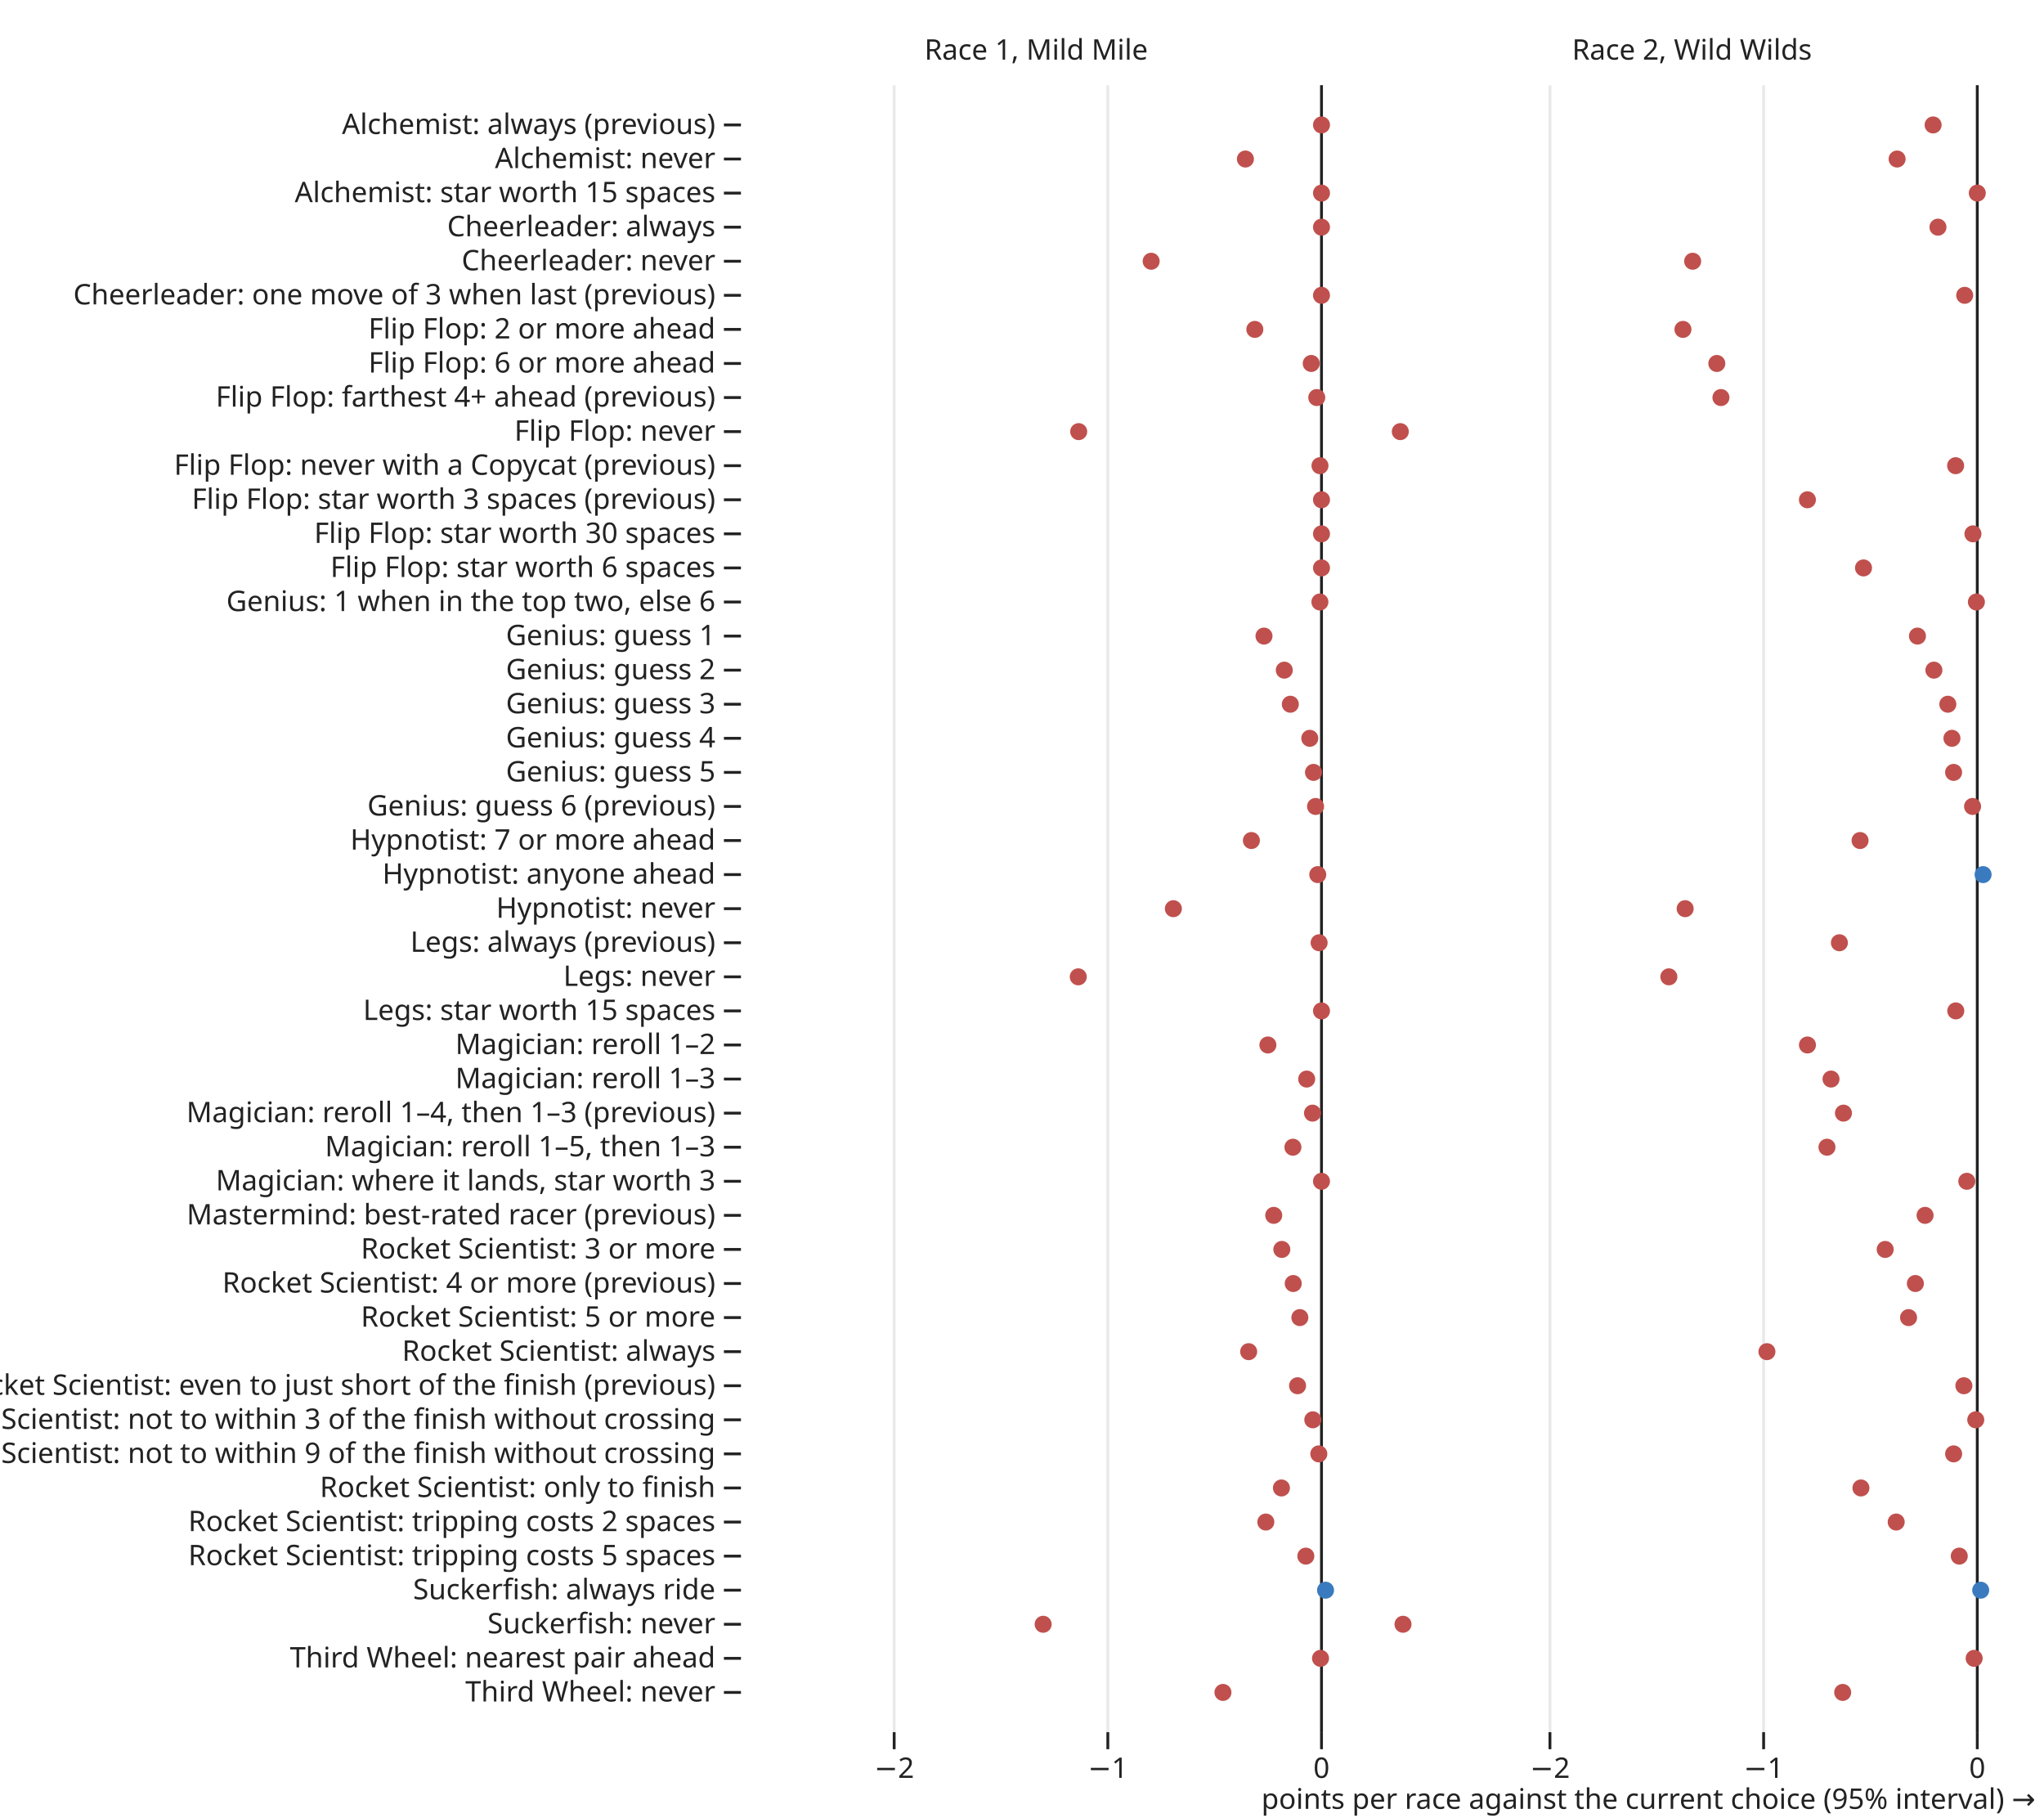
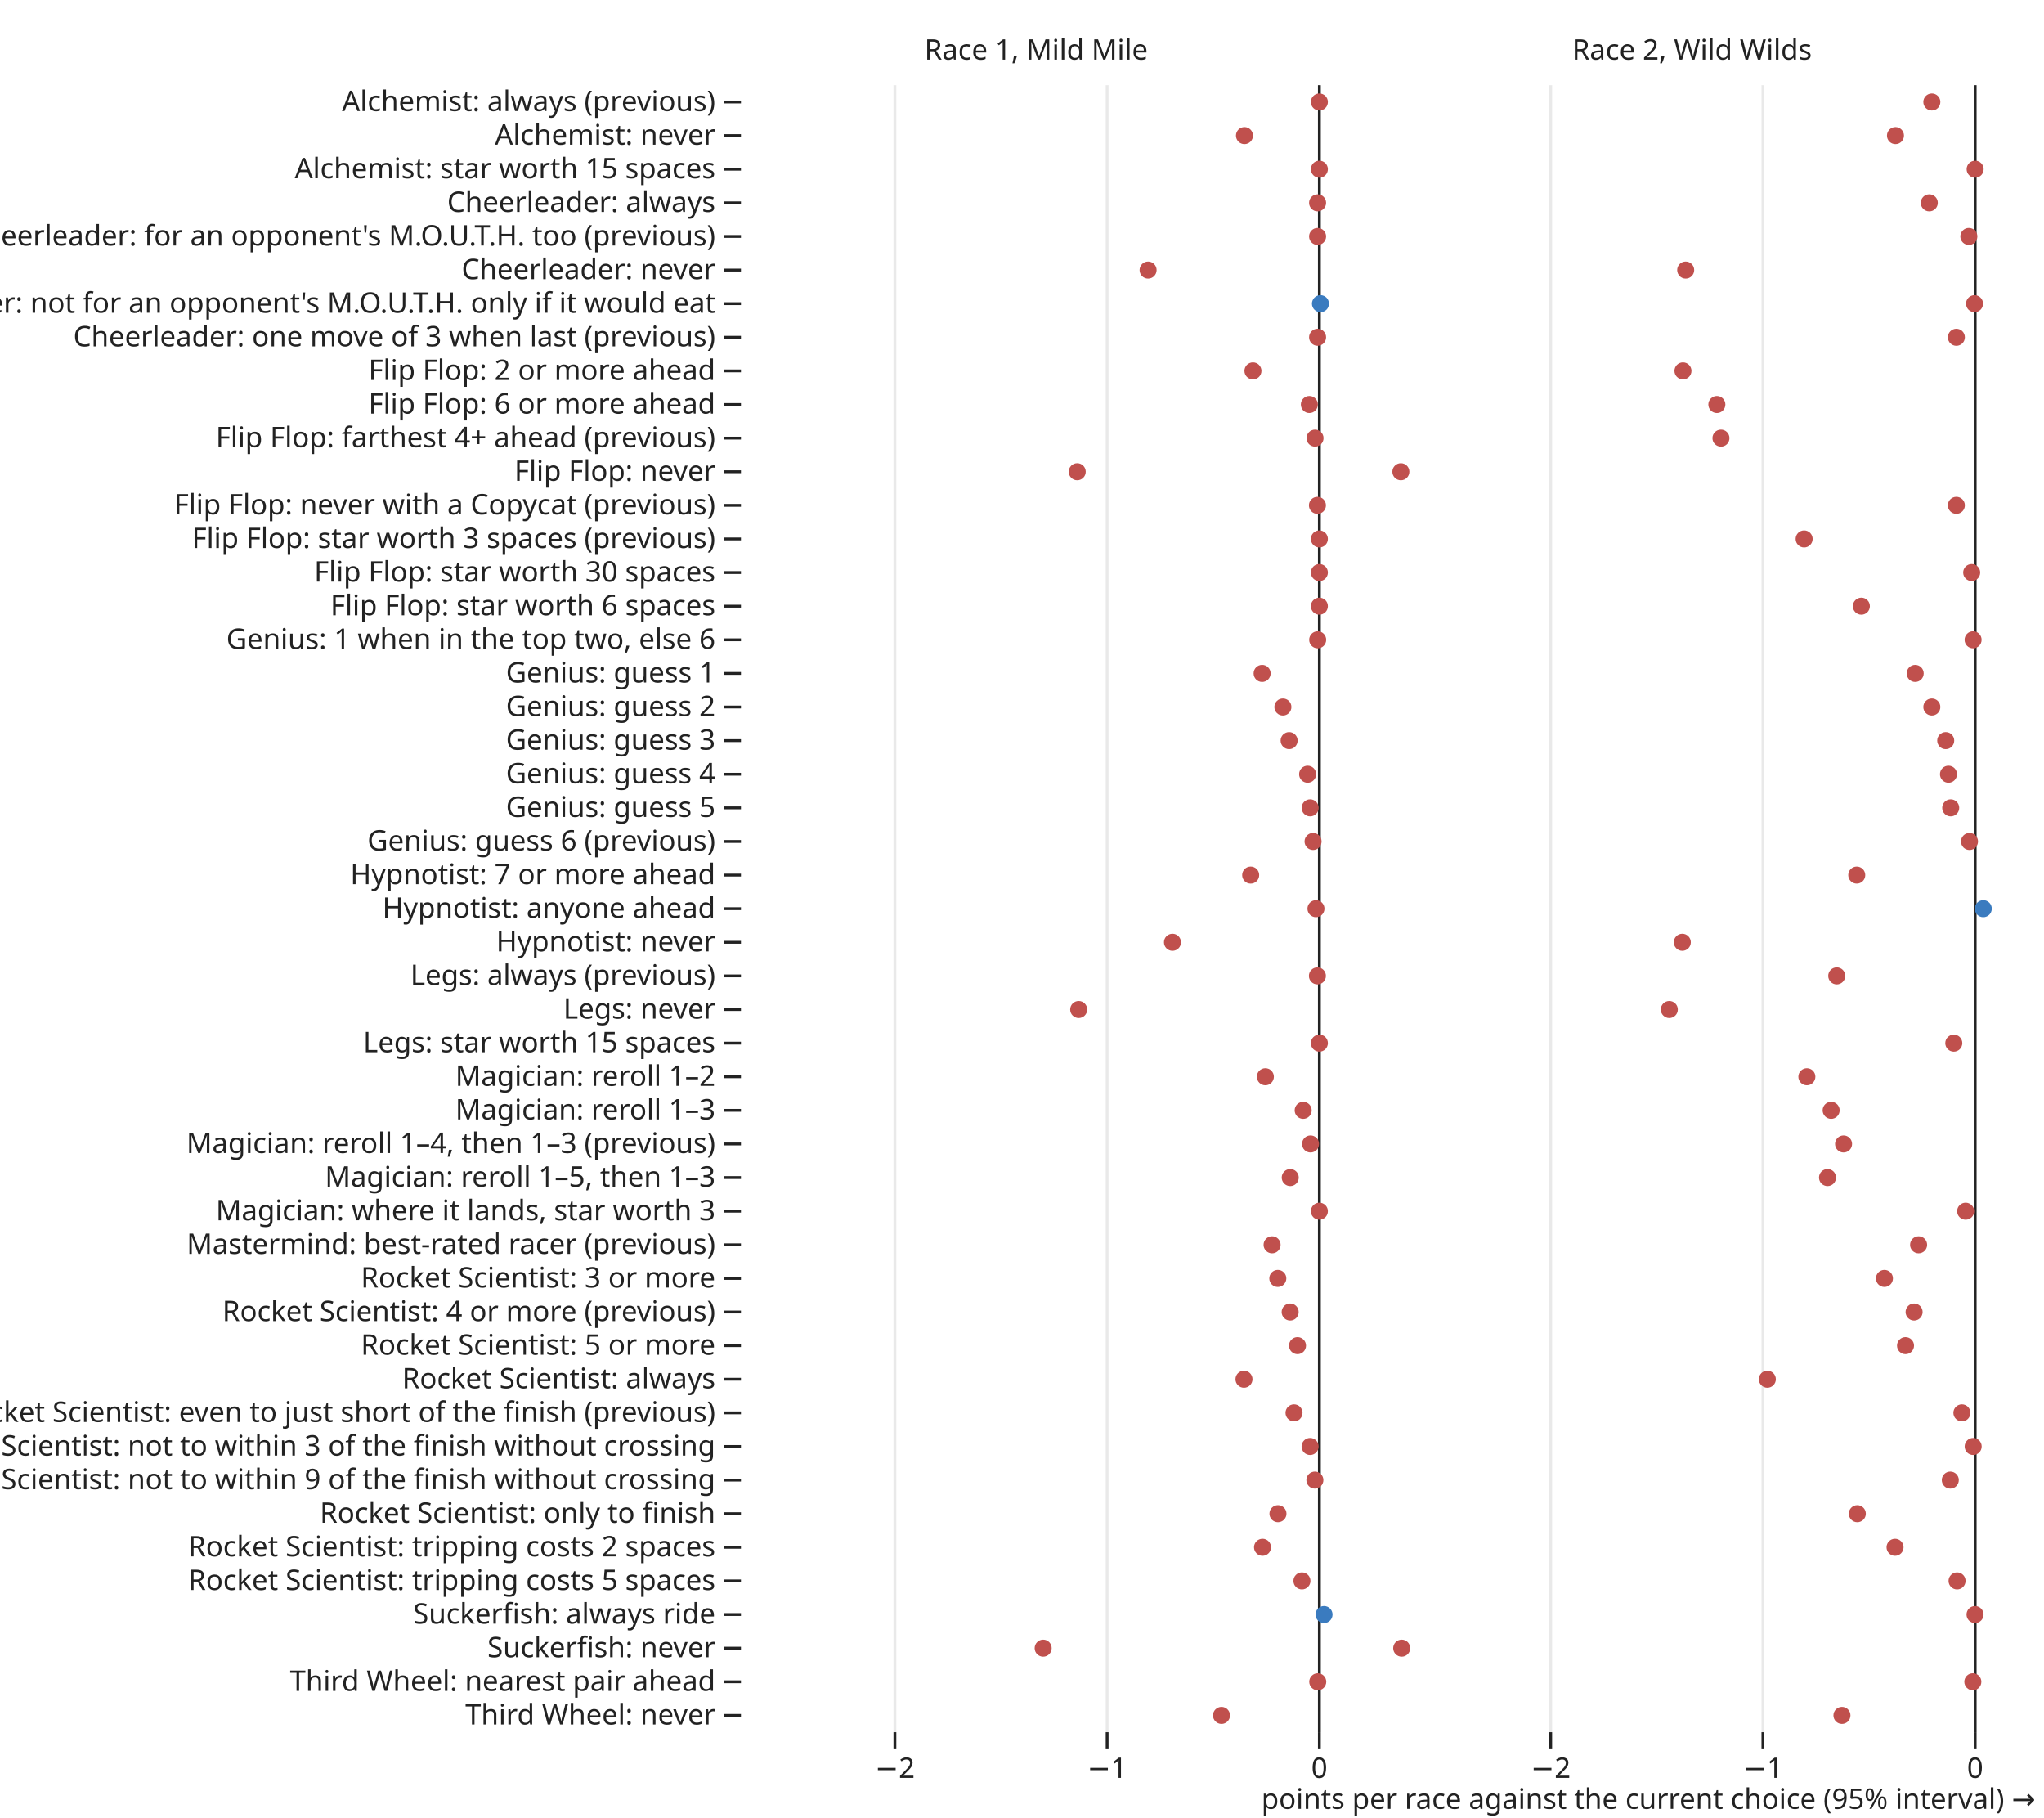
<svg xmlns="http://www.w3.org/2000/svg" class="plot-d6a7b5" fill="currentColor" font-family="system-ui, sans-serif" font-size="10" text-anchor="middle" width="720" height="640" viewBox="0 0 720 640" style="background: white; color: rgb(34, 34, 34);">
  <style>:where(.plot-d6a7b5) {
  --plot-background: white;
  display: block;
  height: auto;
  height: intrinsic;
  max-width: 100%;
}
:where(.plot-d6a7b5 text),
:where(.plot-d6a7b5 tspan) {
  white-space: pre;
}</style>
  <g aria-label="fx-axis tick label" transform="translate(0,-9)">
    <g transform="translate(1,0)">
      <text transform="translate(364,30)">Race 1, Mild Mile</text>
    </g>
    <g transform="translate(232,0)">
      <text transform="translate(364,30)">Race 2, Wild Wilds</text>
    </g>
  </g>
  <g aria-label="y-axis tick" aria-hidden="true">
    <g fill="none" stroke="currentColor" transform="translate(1,0)">
-       <path transform="translate(260,44)" d="M0,0L-6,0" />
-       <path transform="translate(260,56)" d="M0,0L-6,0" />
-       <path transform="translate(260,68)" d="M0,0L-6,0" />
-       <path transform="translate(260,80)" d="M0,0L-6,0" />
-       <path transform="translate(260,92)" d="M0,0L-6,0" />
-       <path transform="translate(260,104)" d="M0,0L-6,0" />
-       <path transform="translate(260,116)" d="M0,0L-6,0" />
-       <path transform="translate(260,128)" d="M0,0L-6,0" />
-       <path transform="translate(260,140)" d="M0,0L-6,0" />
-       <path transform="translate(260,152)" d="M0,0L-6,0" />
-       <path transform="translate(260,164)" d="M0,0L-6,0" />
-       <path transform="translate(260,176)" d="M0,0L-6,0" />
-       <path transform="translate(260,188)" d="M0,0L-6,0" />
-       <path transform="translate(260,200)" d="M0,0L-6,0" />
-       <path transform="translate(260,212)" d="M0,0L-6,0" />
-       <path transform="translate(260,224)" d="M0,0L-6,0" />
-       <path transform="translate(260,236)" d="M0,0L-6,0" />
-       <path transform="translate(260,248)" d="M0,0L-6,0" />
-       <path transform="translate(260,260)" d="M0,0L-6,0" />
-       <path transform="translate(260,272)" d="M0,0L-6,0" />
-       <path transform="translate(260,284)" d="M0,0L-6,0" />
-       <path transform="translate(260,296)" d="M0,0L-6,0" />
-       <path transform="translate(260,308)" d="M0,0L-6,0" />
+       <path transform="translate(260,35.91837)" d="M0,0L-6,0" />
+       <path transform="translate(260,47.7551)" d="M0,0L-6,0" />
+       <path transform="translate(260,59.59184)" d="M0,0L-6,0" />
+       <path transform="translate(260,71.42857)" d="M0,0L-6,0" />
+       <path transform="translate(260,83.26531)" d="M0,0L-6,0" />
+       <path transform="translate(260,95.10204)" d="M0,0L-6,0" />
+       <path transform="translate(260,106.9388)" d="M0,0L-6,0" />
+       <path transform="translate(260,118.7755)" d="M0,0L-6,0" />
+       <path transform="translate(260,130.6122)" d="M0,0L-6,0" />
+       <path transform="translate(260,142.449)" d="M0,0L-6,0" />
+       <path transform="translate(260,154.2857)" d="M0,0L-6,0" />
+       <path transform="translate(260,166.1224)" d="M0,0L-6,0" />
+       <path transform="translate(260,177.9592)" d="M0,0L-6,0" />
+       <path transform="translate(260,189.7959)" d="M0,0L-6,0" />
+       <path transform="translate(260,201.6327)" d="M0,0L-6,0" />
+       <path transform="translate(260,213.4694)" d="M0,0L-6,0" />
+       <path transform="translate(260,225.3061)" d="M0,0L-6,0" />
+       <path transform="translate(260,237.1429)" d="M0,0L-6,0" />
+       <path transform="translate(260,248.9796)" d="M0,0L-6,0" />
+       <path transform="translate(260,260.8163)" d="M0,0L-6,0" />
+       <path transform="translate(260,272.6531)" d="M0,0L-6,0" />
+       <path transform="translate(260,284.4898)" d="M0,0L-6,0" />
+       <path transform="translate(260,296.3265)" d="M0,0L-6,0" />
+       <path transform="translate(260,308.1633)" d="M0,0L-6,0" />
      <path transform="translate(260,320)" d="M0,0L-6,0" />
-       <path transform="translate(260,332)" d="M0,0L-6,0" />
-       <path transform="translate(260,344)" d="M0,0L-6,0" />
-       <path transform="translate(260,356)" d="M0,0L-6,0" />
-       <path transform="translate(260,368)" d="M0,0L-6,0" />
-       <path transform="translate(260,380)" d="M0,0L-6,0" />
-       <path transform="translate(260,392)" d="M0,0L-6,0" />
-       <path transform="translate(260,404)" d="M0,0L-6,0" />
-       <path transform="translate(260,416)" d="M0,0L-6,0" />
-       <path transform="translate(260,428)" d="M0,0L-6,0" />
-       <path transform="translate(260,440)" d="M0,0L-6,0" />
-       <path transform="translate(260,452)" d="M0,0L-6,0" />
-       <path transform="translate(260,464)" d="M0,0L-6,0" />
-       <path transform="translate(260,476)" d="M0,0L-6,0" />
-       <path transform="translate(260,488)" d="M0,0L-6,0" />
-       <path transform="translate(260,500)" d="M0,0L-6,0" />
-       <path transform="translate(260,512)" d="M0,0L-6,0" />
-       <path transform="translate(260,524)" d="M0,0L-6,0" />
-       <path transform="translate(260,536)" d="M0,0L-6,0" />
-       <path transform="translate(260,548)" d="M0,0L-6,0" />
-       <path transform="translate(260,560)" d="M0,0L-6,0" />
-       <path transform="translate(260,572)" d="M0,0L-6,0" />
-       <path transform="translate(260,584)" d="M0,0L-6,0" />
-       <path transform="translate(260,596)" d="M0,0L-6,0" />
+       <path transform="translate(260,331.8367)" d="M0,0L-6,0" />
+       <path transform="translate(260,343.6735)" d="M0,0L-6,0" />
+       <path transform="translate(260,355.5102)" d="M0,0L-6,0" />
+       <path transform="translate(260,367.3469)" d="M0,0L-6,0" />
+       <path transform="translate(260,379.1837)" d="M0,0L-6,0" />
+       <path transform="translate(260,391.0204)" d="M0,0L-6,0" />
+       <path transform="translate(260,402.8571)" d="M0,0L-6,0" />
+       <path transform="translate(260,414.6939)" d="M0,0L-6,0" />
+       <path transform="translate(260,426.5306)" d="M0,0L-6,0" />
+       <path transform="translate(260,438.3673)" d="M0,0L-6,0" />
+       <path transform="translate(260,450.2041)" d="M0,0L-6,0" />
+       <path transform="translate(260,462.0408)" d="M0,0L-6,0" />
+       <path transform="translate(260,473.8776)" d="M0,0L-6,0" />
+       <path transform="translate(260,485.7143)" d="M0,0L-6,0" />
+       <path transform="translate(260,497.551)" d="M0,0L-6,0" />
+       <path transform="translate(260,509.3878)" d="M0,0L-6,0" />
+       <path transform="translate(260,521.2245)" d="M0,0L-6,0" />
+       <path transform="translate(260,533.0612)" d="M0,0L-6,0" />
+       <path transform="translate(260,544.898)" d="M0,0L-6,0" />
+       <path transform="translate(260,556.7347)" d="M0,0L-6,0" />
+       <path transform="translate(260,568.5714)" d="M0,0L-6,0" />
+       <path transform="translate(260,580.4082)" d="M0,0L-6,0" />
+       <path transform="translate(260,592.2449)" d="M0,0L-6,0" />
+       <path transform="translate(260,604.0816)" d="M0,0L-6,0" />
    </g>
  </g>
  <g aria-label="y-axis tick label" transform="translate(-9,0)">
    <g text-anchor="end" transform="translate(1,0)">
-       <text y="0.32em" transform="translate(260,44)">Alchemist: always (previous)</text>
-       <text y="0.32em" transform="translate(260,56)">Alchemist: never</text>
-       <text y="0.32em" transform="translate(260,68)">Alchemist: star worth 15 spaces</text>
-       <text y="0.32em" transform="translate(260,80)">Cheerleader: always</text>
-       <text y="0.32em" transform="translate(260,92)">Cheerleader: never</text>
-       <text y="0.32em" transform="translate(260,104)">Cheerleader: one move of 3 when last (previous)</text>
-       <text y="0.32em" transform="translate(260,116)">Flip Flop: 2 or more ahead</text>
-       <text y="0.32em" transform="translate(260,128)">Flip Flop: 6 or more ahead</text>
-       <text y="0.32em" transform="translate(260,140)">Flip Flop: farthest 4+ ahead (previous)</text>
-       <text y="0.32em" transform="translate(260,152)">Flip Flop: never</text>
-       <text y="0.32em" transform="translate(260,164)">Flip Flop: never with a Copycat (previous)</text>
-       <text y="0.32em" transform="translate(260,176)">Flip Flop: star worth 3 spaces (previous)</text>
-       <text y="0.32em" transform="translate(260,188)">Flip Flop: star worth 30 spaces</text>
-       <text y="0.32em" transform="translate(260,200)">Flip Flop: star worth 6 spaces</text>
-       <text y="0.32em" transform="translate(260,212)">Genius: 1 when in the top two, else 6</text>
-       <text y="0.32em" transform="translate(260,224)">Genius: guess 1</text>
-       <text y="0.32em" transform="translate(260,236)">Genius: guess 2</text>
-       <text y="0.32em" transform="translate(260,248)">Genius: guess 3</text>
-       <text y="0.32em" transform="translate(260,260)">Genius: guess 4</text>
-       <text y="0.32em" transform="translate(260,272)">Genius: guess 5</text>
-       <text y="0.32em" transform="translate(260,284)">Genius: guess 6 (previous)</text>
-       <text y="0.32em" transform="translate(260,296)">Hypnotist: 7 or more ahead</text>
-       <text y="0.32em" transform="translate(260,308)">Hypnotist: anyone ahead</text>
-       <text y="0.32em" transform="translate(260,320)">Hypnotist: never</text>
-       <text y="0.32em" transform="translate(260,332)">Legs: always (previous)</text>
-       <text y="0.32em" transform="translate(260,344)">Legs: never</text>
-       <text y="0.32em" transform="translate(260,356)">Legs: star worth 15 spaces</text>
-       <text y="0.32em" transform="translate(260,368)">Magician: reroll 1–2</text>
-       <text y="0.32em" transform="translate(260,380)">Magician: reroll 1–3</text>
-       <text y="0.32em" transform="translate(260,392)">Magician: reroll 1–4, then 1–3 (previous)</text>
-       <text y="0.32em" transform="translate(260,404)">Magician: reroll 1–5, then 1–3</text>
-       <text y="0.32em" transform="translate(260,416)">Magician: where it lands, star worth 3</text>
-       <text y="0.32em" transform="translate(260,428)">Mastermind: best-rated racer (previous)</text>
-       <text y="0.32em" transform="translate(260,440)">Rocket Scientist: 3 or more</text>
-       <text y="0.32em" transform="translate(260,452)">Rocket Scientist: 4 or more (previous)</text>
-       <text y="0.32em" transform="translate(260,464)">Rocket Scientist: 5 or more</text>
-       <text y="0.32em" transform="translate(260,476)">Rocket Scientist: always</text>
-       <text y="0.32em" transform="translate(260,488)">Rocket Scientist: even to just short of the finish (previous)</text>
-       <text y="0.32em" transform="translate(260,500)">Rocket Scientist: not to within 3 of the finish without crossing</text>
-       <text y="0.32em" transform="translate(260,512)">Rocket Scientist: not to within 9 of the finish without crossing</text>
-       <text y="0.32em" transform="translate(260,524)">Rocket Scientist: only to finish</text>
-       <text y="0.32em" transform="translate(260,536)">Rocket Scientist: tripping costs 2 spaces</text>
-       <text y="0.32em" transform="translate(260,548)">Rocket Scientist: tripping costs 5 spaces</text>
-       <text y="0.32em" transform="translate(260,560)">Suckerfish: always ride</text>
-       <text y="0.32em" transform="translate(260,572)">Suckerfish: never</text>
-       <text y="0.32em" transform="translate(260,584)">Third Wheel: nearest pair ahead</text>
-       <text y="0.32em" transform="translate(260,596)">Third Wheel: never</text>
+       <text y="0.32em" transform="translate(260,35.91837)">Alchemist: always (previous)</text>
+       <text y="0.32em" transform="translate(260,47.7551)">Alchemist: never</text>
+       <text y="0.32em" transform="translate(260,59.59184)">Alchemist: star worth 15 spaces</text>
+       <text y="0.32em" transform="translate(260,71.42857)">Cheerleader: always</text>
+       <text y="0.32em" transform="translate(260,83.26531)">Cheerleader: for an opponent's M.O.U.T.H. too (previous)</text>
+       <text y="0.32em" transform="translate(260,95.10204)">Cheerleader: never</text>
+       <text y="0.32em" transform="translate(260,106.9388)">Cheerleader: not for an opponent's M.O.U.T.H. only if it would eat</text>
+       <text y="0.32em" transform="translate(260,118.7755)">Cheerleader: one move of 3 when last (previous)</text>
+       <text y="0.32em" transform="translate(260,130.6122)">Flip Flop: 2 or more ahead</text>
+       <text y="0.32em" transform="translate(260,142.449)">Flip Flop: 6 or more ahead</text>
+       <text y="0.32em" transform="translate(260,154.2857)">Flip Flop: farthest 4+ ahead (previous)</text>
+       <text y="0.32em" transform="translate(260,166.1224)">Flip Flop: never</text>
+       <text y="0.32em" transform="translate(260,177.9592)">Flip Flop: never with a Copycat (previous)</text>
+       <text y="0.32em" transform="translate(260,189.7959)">Flip Flop: star worth 3 spaces (previous)</text>
+       <text y="0.32em" transform="translate(260,201.6327)">Flip Flop: star worth 30 spaces</text>
+       <text y="0.32em" transform="translate(260,213.4694)">Flip Flop: star worth 6 spaces</text>
+       <text y="0.32em" transform="translate(260,225.3061)">Genius: 1 when in the top two, else 6</text>
+       <text y="0.32em" transform="translate(260,237.1429)">Genius: guess 1</text>
+       <text y="0.32em" transform="translate(260,248.9796)">Genius: guess 2</text>
+       <text y="0.32em" transform="translate(260,260.8163)">Genius: guess 3</text>
+       <text y="0.32em" transform="translate(260,272.6531)">Genius: guess 4</text>
+       <text y="0.32em" transform="translate(260,284.4898)">Genius: guess 5</text>
+       <text y="0.32em" transform="translate(260,296.3265)">Genius: guess 6 (previous)</text>
+       <text y="0.32em" transform="translate(260,308.1633)">Hypnotist: 7 or more ahead</text>
+       <text y="0.32em" transform="translate(260,320)">Hypnotist: anyone ahead</text>
+       <text y="0.32em" transform="translate(260,331.8367)">Hypnotist: never</text>
+       <text y="0.32em" transform="translate(260,343.6735)">Legs: always (previous)</text>
+       <text y="0.32em" transform="translate(260,355.5102)">Legs: never</text>
+       <text y="0.32em" transform="translate(260,367.3469)">Legs: star worth 15 spaces</text>
+       <text y="0.32em" transform="translate(260,379.1837)">Magician: reroll 1–2</text>
+       <text y="0.32em" transform="translate(260,391.0204)">Magician: reroll 1–3</text>
+       <text y="0.32em" transform="translate(260,402.8571)">Magician: reroll 1–4, then 1–3 (previous)</text>
+       <text y="0.32em" transform="translate(260,414.6939)">Magician: reroll 1–5, then 1–3</text>
+       <text y="0.32em" transform="translate(260,426.5306)">Magician: where it lands, star worth 3</text>
+       <text y="0.32em" transform="translate(260,438.3673)">Mastermind: best-rated racer (previous)</text>
+       <text y="0.32em" transform="translate(260,450.2041)">Rocket Scientist: 3 or more</text>
+       <text y="0.32em" transform="translate(260,462.0408)">Rocket Scientist: 4 or more (previous)</text>
+       <text y="0.32em" transform="translate(260,473.8776)">Rocket Scientist: 5 or more</text>
+       <text y="0.32em" transform="translate(260,485.7143)">Rocket Scientist: always</text>
+       <text y="0.32em" transform="translate(260,497.551)">Rocket Scientist: even to just short of the finish (previous)</text>
+       <text y="0.32em" transform="translate(260,509.3878)">Rocket Scientist: not to within 3 of the finish without crossing</text>
+       <text y="0.32em" transform="translate(260,521.2245)">Rocket Scientist: not to within 9 of the finish without crossing</text>
+       <text y="0.32em" transform="translate(260,533.0612)">Rocket Scientist: only to finish</text>
+       <text y="0.32em" transform="translate(260,544.898)">Rocket Scientist: tripping costs 2 spaces</text>
+       <text y="0.32em" transform="translate(260,556.7347)">Rocket Scientist: tripping costs 5 spaces</text>
+       <text y="0.32em" transform="translate(260,568.5714)">Suckerfish: always ride</text>
+       <text y="0.32em" transform="translate(260,580.4082)">Suckerfish: never</text>
+       <text y="0.32em" transform="translate(260,592.2449)">Third Wheel: nearest pair ahead</text>
+       <text y="0.32em" transform="translate(260,604.0816)">Third Wheel: never</text>
    </g>
  </g>
  <g aria-label="x-grid" aria-hidden="true">
    <g stroke="currentColor" stroke-opacity="0.1" transform="translate(1,0)">
-       <line x1="313.971" x2="313.971" y1="30" y2="610" />
-       <line x1="389.235" x2="389.235" y1="30" y2="610" />
-       <line x1="464.5" x2="464.5" y1="30" y2="610" />
+       <line x1="314.23" x2="314.23" y1="30" y2="610" />
+       <line x1="388.986" x2="388.986" y1="30" y2="610" />
+       <line x1="463.742" x2="463.742" y1="30" y2="610" />
    </g>
    <g stroke="currentColor" stroke-opacity="0.1" transform="translate(232,0)">
-       <line x1="313.971" x2="313.971" y1="30" y2="610" />
-       <line x1="389.235" x2="389.235" y1="30" y2="610" />
-       <line x1="464.5" x2="464.5" y1="30" y2="610" />
+       <line x1="314.23" x2="314.23" y1="30" y2="610" />
+       <line x1="388.986" x2="388.986" y1="30" y2="610" />
+       <line x1="463.742" x2="463.742" y1="30" y2="610" />
    </g>
  </g>
  <g aria-label="x-axis tick" aria-hidden="true">
    <g fill="none" stroke="currentColor" transform="translate(1,0)">
-       <path transform="translate(313.9714,610)" d="M0,0L0,6" />
-       <path transform="translate(389.2355,610)" d="M0,0L0,6" />
-       <path transform="translate(464.4995,610)" d="M0,0L0,6" />
+       <path transform="translate(314.2298,610)" d="M0,0L0,6" />
+       <path transform="translate(388.9861,610)" d="M0,0L0,6" />
+       <path transform="translate(463.7423,610)" d="M0,0L0,6" />
    </g>
    <g fill="none" stroke="currentColor" transform="translate(232,0)">
-       <path transform="translate(313.9714,610)" d="M0,0L0,6" />
-       <path transform="translate(389.2355,610)" d="M0,0L0,6" />
-       <path transform="translate(464.4995,610)" d="M0,0L0,6" />
+       <path transform="translate(314.2298,610)" d="M0,0L0,6" />
+       <path transform="translate(388.9861,610)" d="M0,0L0,6" />
+       <path transform="translate(463.7423,610)" d="M0,0L0,6" />
    </g>
  </g>
  <g aria-label="x-axis tick label" transform="translate(0,9)">
    <g font-variant="tabular-nums" transform="translate(1,0)">
-       <text y="0.71em" transform="translate(313.9714,610)">−2</text>
-       <text y="0.71em" transform="translate(389.2355,610)">−1</text>
-       <text y="0.71em" transform="translate(464.4995,610)">0</text>
+       <text y="0.71em" transform="translate(314.2298,610)">−2</text>
+       <text y="0.71em" transform="translate(388.9861,610)">−1</text>
+       <text y="0.71em" transform="translate(463.7423,610)">0</text>
    </g>
    <g font-variant="tabular-nums" transform="translate(232,0)">
-       <text y="0.71em" transform="translate(313.9714,610)">−2</text>
-       <text y="0.71em" transform="translate(389.2355,610)">−1</text>
-       <text y="0.71em" transform="translate(464.4995,610)">0</text>
+       <text y="0.71em" transform="translate(314.2298,610)">−2</text>
+       <text y="0.71em" transform="translate(388.9861,610)">−1</text>
+       <text y="0.71em" transform="translate(463.7423,610)">0</text>
    </g>
  </g>
  <g aria-label="x-axis label" text-anchor="end" transform="translate(17,27)">
    <text transform="translate(700,610)">points per race against the current choice (95% interval) →</text>
  </g>
  <g aria-label="rule">
    <g stroke="currentColor" transform="translate(1,0)">
-       <line x1="464.5" x2="464.5" y1="30" y2="610" />
+       <line x1="463.742" x2="463.742" y1="30" y2="610" />
    </g>
    <g stroke="currentColor" transform="translate(232,0)">
-       <line x1="464.5" x2="464.5" y1="30" y2="610" />
+       <line x1="463.742" x2="463.742" y1="30" y2="610" />
    </g>
  </g>
  <g aria-label="rule">
    <g stroke="#999" transform="translate(1,0)">
-       <line x1="463.789" x2="465.21" y1="44" y2="44" />
-       <line x1="437.078" x2="438.313" y1="56" y2="56" />
-       <line x1="463.789" x2="465.21" y1="68" y2="68" />
-       <line x1="463.658" x2="465.341" y1="80" y2="80" />
-       <line x1="403.799" x2="405.199" y1="92" y2="92" />
-       <line x1="463.658" x2="465.341" y1="104" y2="104" />
-       <line x1="440.147" x2="441.882" y1="116" y2="116" />
-       <line x1="460.009" x2="461.757" y1="128" y2="128" />
-       <line x1="461.957" x2="463.708" y1="140" y2="140" />
-       <line x1="378.25" x2="379.692" y1="152" y2="152" />
-       <line x1="463.087" x2="464.84" y1="164" y2="164" />
-       <line x1="463.621" x2="465.378" y1="176" y2="176" />
-       <line x1="463.621" x2="465.378" y1="188" y2="188" />
-       <line x1="463.621" x2="465.378" y1="200" y2="200" />
-       <line x1="463.132" x2="464.735" y1="212" y2="212" />
-       <line x1="443.497" x2="444.988" y1="224" y2="224" />
-       <line x1="450.621" x2="452.159" y1="236" y2="236" />
-       <line x1="452.744" x2="454.296" y1="248" y2="248" />
-       <line x1="459.577" x2="461.169" y1="260" y2="260" />
-       <line x1="460.878" x2="462.48" y1="272" y2="272" />
-       <line x1="461.603" x2="463.213" y1="284" y2="284" />
-       <line x1="439.028" x2="440.583" y1="296" y2="296" />
-       <line x1="462.352" x2="464.011" y1="308" y2="308" />
-       <line x1="411.633" x2="413.009" y1="320" y2="320" />
-       <line x1="462.796" x2="464.526" y1="332" y2="332" />
-       <line x1="378.101" x2="379.537" y1="344" y2="344" />
-       <line x1="463.634" x2="465.365" y1="356" y2="356" />
-       <line x1="444.829" x2="446.4" y1="368" y2="368" />
-       <line x1="458.468" x2="460.092" y1="380" y2="380" />
-       <line x1="460.514" x2="462.146" y1="392" y2="392" />
-       <line x1="453.627" x2="455.237" y1="404" y2="404" />
-       <line x1="463.68" x2="465.319" y1="416" y2="416" />
-       <line x1="446.969" x2="448.375" y1="428" y2="428" />
-       <line x1="449.703" x2="451.346" y1="440" y2="440" />
-       <line x1="453.715" x2="455.372" y1="452" y2="452" />
-       <line x1="456.043" x2="457.706" y1="464" y2="464" />
-       <line x1="438.047" x2="439.64" y1="476" y2="476" />
-       <line x1="455.238" x2="456.898" y1="488" y2="488" />
-       <line x1="460.598" x2="462.276" y1="500" y2="500" />
-       <line x1="462.709" x2="464.396" y1="512" y2="512" />
-       <line x1="449.565" x2="451.208" y1="524" y2="524" />
-       <line x1="444.074" x2="445.694" y1="536" y2="536" />
-       <line x1="458.144" x2="459.814" y1="548" y2="548" />
-       <line x1="465.113" x2="466.731" y1="560" y2="560" />
-       <line x1="365.758" x2="367.14" y1="572" y2="572" />
-       <line x1="463.392" x2="464.921" y1="584" y2="584" />
-       <line x1="429.133" x2="430.436" y1="596" y2="596" />
+       <line x1="463.035" x2="464.449" y1="35.918" y2="35.918" />
+       <line x1="436.748" x2="437.978" y1="47.755" y2="47.755" />
+       <line x1="463.035" x2="464.449" y1="59.592" y2="59.592" />
+       <line x1="462.284" x2="463.952" y1="71.429" y2="71.429" />
+       <line x1="462.284" x2="463.952" y1="83.265" y2="83.265" />
+       <line x1="402.723" x2="404.108" y1="95.102" y2="95.102" />
+       <line x1="463.29" x2="464.96" y1="106.939" y2="106.939" />
+       <line x1="462.284" x2="463.952" y1="118.776" y2="118.776" />
+       <line x1="439.487" x2="441.211" y1="130.612" y2="130.612" />
+       <line x1="459.349" x2="461.087" y1="142.449" y2="142.449" />
+       <line x1="461.35" x2="463.091" y1="154.286" y2="154.286" />
+       <line x1="377.737" x2="379.169" y1="166.122" y2="166.122" />
+       <line x1="462.192" x2="463.934" y1="177.959" y2="177.959" />
+       <line x1="462.869" x2="464.616" y1="189.796" y2="189.796" />
+       <line x1="462.869" x2="464.616" y1="201.633" y2="201.633" />
+       <line x1="462.869" x2="464.616" y1="213.469" y2="213.469" />
+       <line x1="462.355" x2="463.948" y1="225.306" y2="225.306" />
+       <line x1="442.841" x2="444.32" y1="237.143" y2="237.143" />
+       <line x1="450.137" x2="451.664" y1="248.98" y2="248.98" />
+       <line x1="452.317" x2="453.86" y1="260.816" y2="260.816" />
+       <line x1="458.816" x2="460.396" y1="272.653" y2="272.653" />
+       <line x1="459.697" x2="461.287" y1="284.49" y2="284.49" />
+       <line x1="460.724" x2="462.321" y1="296.327" y2="296.327" />
+       <line x1="438.778" x2="440.323" y1="308.163" y2="308.163" />
+       <line x1="461.72" x2="463.367" y1="320" y2="320" />
+       <line x1="411.32" x2="412.686" y1="331.837" y2="331.837" />
+       <line x1="462.194" x2="463.913" y1="343.673" y2="343.673" />
+       <line x1="378.255" x2="379.682" y1="355.51" y2="355.51" />
+       <line x1="462.883" x2="464.602" y1="367.347" y2="367.347" />
+       <line x1="443.943" x2="445.504" y1="379.184" y2="379.184" />
+       <line x1="457.234" x2="458.847" y1="391.02" y2="391.02" />
+       <line x1="459.823" x2="461.446" y1="402.857" y2="402.857" />
+       <line x1="452.682" x2="454.283" y1="414.694" y2="414.694" />
+       <line x1="462.927" x2="464.557" y1="426.531" y2="426.531" />
+       <line x1="446.39" x2="447.789" y1="438.367" y2="438.367" />
+       <line x1="448.29" x2="449.923" y1="450.204" y2="450.204" />
+       <line x1="452.631" x2="454.279" y1="462.041" y2="462.041" />
+       <line x1="455.216" x2="456.872" y1="473.878" y2="473.878" />
+       <line x1="436.402" x2="437.984" y1="485.714" y2="485.714" />
+       <line x1="453.99" x2="455.641" y1="497.551" y2="497.551" />
+       <line x1="459.642" x2="461.312" y1="509.388" y2="509.388" />
+       <line x1="461.325" x2="463.003" y1="521.224" y2="521.224" />
+       <line x1="448.342" x2="449.976" y1="533.061" y2="533.061" />
+       <line x1="442.918" x2="444.528" y1="544.898" y2="544.898" />
+       <line x1="456.777" x2="458.437" y1="556.735" y2="556.735" />
+       <line x1="464.585" x2="466.19" y1="568.571" y2="568.571" />
+       <line x1="365.769" x2="367.142" y1="580.408" y2="580.408" />
+       <line x1="462.416" x2="463.937" y1="592.245" y2="592.245" />
+       <line x1="428.623" x2="429.92" y1="604.082" y2="604.082" />
    </g>
    <g stroke="#999" transform="translate(232,0)">
-       <line x1="447.879" x2="450.002" y1="44" y2="44" />
-       <line x1="435.253" x2="437.258" y1="56" y2="56" />
-       <line x1="463.425" x2="465.574" y1="68" y2="68" />
-       <line x1="449.322" x2="451.973" y1="80" y2="80" />
-       <line x1="363.086" x2="365.394" y1="92" y2="92" />
-       <line x1="458.738" x2="461.39" y1="104" y2="104" />
-       <line x1="359.42" x2="362.214" y1="116" y2="116" />
-       <line x1="371.358" x2="374.138" y1="128" y2="128" />
-       <line x1="372.81" x2="375.59" y1="140" y2="140" />
-       <line x1="260" x2="262.511" y1="152" y2="152" />
-       <line x1="455.38" x2="458.352" y1="164" y2="164" />
-       <line x1="403.231" x2="406.093" y1="176" y2="176" />
-       <line x1="461.454" x2="464.482" y1="188" y2="188" />
-       <line x1="422.97" x2="425.874" y1="200" y2="200" />
-       <line x1="463.006" x2="465.367" y1="212" y2="212" />
-       <line x1="442.288" x2="444.571" y1="224" y2="224" />
-       <line x1="448.073" x2="450.363" y1="236" y2="236" />
-       <line x1="452.963" x2="455.284" y1="248" y2="248" />
-       <line x1="454.412" x2="456.738" y1="260" y2="260" />
-       <line x1="454.989" x2="457.326" y1="272" y2="272" />
-       <line x1="461.656" x2="464.018" y1="284" y2="284" />
-       <line x1="421.884" x2="424.534" y1="296" y2="296" />
-       <line x1="465.152" x2="467.945" y1="308" y2="308" />
-       <line x1="360.423" x2="362.771" y1="320" y2="320" />
-       <line x1="414.712" x2="417.144" y1="332" y2="332" />
-       <line x1="354.76" x2="356.959" y1="344" y2="344" />
-       <line x1="455.671" x2="458.179" y1="356" y2="356" />
-       <line x1="403.5" x2="405.85" y1="368" y2="368" />
-       <line x1="411.786" x2="414.166" y1="380" y2="380" />
-       <line x1="416.156" x2="418.553" y1="392" y2="392" />
-       <line x1="410.361" x2="412.74" y1="404" y2="404" />
-       <line x1="459.571" x2="462.042" y1="416" y2="416" />
-       <line x1="444.956" x2="447.254" y1="428" y2="428" />
-       <line x1="430.799" x2="433.315" y1="440" y2="440" />
-       <line x1="441.427" x2="443.955" y1="452" y2="452" />
-       <line x1="439.031" x2="441.557" y1="464" y2="464" />
-       <line x1="389.178" x2="391.623" y1="476" y2="476" />
-       <line x1="458.503" x2="461.045" y1="488" y2="488" />
-       <line x1="462.684" x2="465.236" y1="500" y2="500" />
-       <line x1="454.887" x2="457.444" y1="512" y2="512" />
-       <line x1="422.258" x2="424.772" y1="524" y2="524" />
-       <line x1="434.673" x2="437.195" y1="536" y2="536" />
-       <line x1="456.879" x2="459.426" y1="548" y2="548" />
-       <line x1="463.404" x2="468" y1="560" y2="560" />
-       <line x1="260.46" x2="263.956" y1="572" y2="572" />
-       <line x1="462.206" x2="464.599" y1="584" y2="584" />
-       <line x1="416.012" x2="418.162" y1="596" y2="596" />
+       <line x1="447.434" x2="449.547" y1="35.918" y2="35.918" />
+       <line x1="434.683" x2="436.675" y1="47.755" y2="47.755" />
+       <line x1="462.674" x2="464.811" y1="59.592" y2="59.592" />
+       <line x1="446.285" x2="448.901" y1="71.429" y2="71.429" />
+       <line x1="460.211" x2="462.844" y1="83.265" y2="83.265" />
+       <line x1="360.643" x2="362.921" y1="95.102" y2="95.102" />
+       <line x1="462.215" x2="464.846" y1="106.939" y2="106.939" />
+       <line x1="455.818" x2="458.439" y1="118.776" y2="118.776" />
+       <line x1="359.441" x2="362.208" y1="130.612" y2="130.612" />
+       <line x1="371.386" x2="374.14" y1="142.449" y2="142.449" />
+       <line x1="372.832" x2="375.585" y1="154.286" y2="154.286" />
+       <line x1="260.211" x2="262.694" y1="166.122" y2="166.122" />
+       <line x1="455.655" x2="458.6" y1="177.959" y2="177.959" />
+       <line x1="402.089" x2="404.922" y1="189.796" y2="189.796" />
+       <line x1="461.028" x2="464.023" y1="201.633" y2="201.633" />
+       <line x1="422.23" x2="425.104" y1="213.469" y2="213.469" />
+       <line x1="461.849" x2="464.196" y1="225.306" y2="225.306" />
+       <line x1="441.489" x2="443.761" y1="237.143" y2="237.143" />
+       <line x1="447.349" x2="449.626" y1="248.98" y2="248.98" />
+       <line x1="452.224" x2="454.533" y1="260.816" y2="260.816" />
+       <line x1="453.195" x2="455.506" y1="272.653" y2="272.653" />
+       <line x1="453.978" x2="456.3" y1="284.49" y2="284.49" />
+       <line x1="460.583" x2="462.931" y1="296.327" y2="296.327" />
+       <line x1="420.725" x2="423.355" y1="308.163" y2="308.163" />
+       <line x1="465.223" x2="468" y1="320" y2="320" />
+       <line x1="359.427" x2="361.759" y1="331.837" y2="331.837" />
+       <line x1="413.78" x2="416.197" y1="343.673" y2="343.673" />
+       <line x1="354.917" x2="357.107" y1="355.51" y2="355.51" />
+       <line x1="454.977" x2="457.473" y1="367.347" y2="367.347" />
+       <line x1="403.302" x2="405.636" y1="379.184" y2="379.184" />
+       <line x1="411.836" x2="414.203" y1="391.02" y2="391.02" />
+       <line x1="416.203" x2="418.586" y1="402.857" y2="402.857" />
+       <line x1="410.561" x2="412.927" y1="414.694" y2="414.694" />
+       <line x1="459.169" x2="461.622" y1="426.531" y2="426.531" />
+       <line x1="442.686" x2="444.97" y1="438.367" y2="438.367" />
+       <line x1="430.541" x2="433.042" y1="450.204" y2="450.204" />
+       <line x1="440.985" x2="443.499" y1="462.041" y2="462.041" />
+       <line x1="437.964" x2="440.473" y1="473.878" y2="473.878" />
+       <line x1="389.33" x2="391.763" y1="485.714" y2="485.714" />
+       <line x1="457.815" x2="460.342" y1="497.551" y2="497.551" />
+       <line x1="461.781" x2="464.318" y1="509.388" y2="509.388" />
+       <line x1="453.724" x2="456.265" y1="521.224" y2="521.224" />
+       <line x1="420.994" x2="423.489" y1="533.061" y2="533.061" />
+       <line x1="434.276" x2="436.783" y1="544.898" y2="544.898" />
+       <line x1="456.108" x2="458.64" y1="556.735" y2="556.735" />
+       <line x1="461.425" x2="465.988" y1="568.571" y2="568.571" />
+       <line x1="260" x2="263.485" y1="580.408" y2="580.408" />
+       <line x1="461.743" x2="464.121" y1="592.245" y2="592.245" />
+       <line x1="415.754" x2="417.893" y1="604.082" y2="604.082" />
    </g>
  </g>
  <g aria-label="dot">
    <g transform="translate(1,0)">
-       <circle cx="464.5" cy="44" r="3" fill="#c0504d" />
-       <circle cx="437.696" cy="56" r="3" fill="#c0504d" />
-       <circle cx="464.5" cy="68" r="3" fill="#c0504d" />
-       <circle cx="464.5" cy="80" r="3" fill="#c0504d" />
-       <circle cx="404.499" cy="92" r="3" fill="#c0504d" />
-       <circle cx="464.5" cy="104" r="3" fill="#c0504d" />
-       <circle cx="441.015" cy="116" r="3" fill="#c0504d" />
-       <circle cx="460.883" cy="128" r="3" fill="#c0504d" />
-       <circle cx="462.832" cy="140" r="3" fill="#c0504d" />
-       <circle cx="378.971" cy="152" r="3" fill="#c0504d" />
-       <circle cx="463.964" cy="164" r="3" fill="#c0504d" />
-       <circle cx="464.5" cy="176" r="3" fill="#c0504d" />
-       <circle cx="464.5" cy="188" r="3" fill="#c0504d" />
-       <circle cx="464.5" cy="200" r="3" fill="#c0504d" />
-       <circle cx="463.934" cy="212" r="3" fill="#c0504d" />
-       <circle cx="444.242" cy="224" r="3" fill="#c0504d" />
-       <circle cx="451.39" cy="236" r="3" fill="#c0504d" />
-       <circle cx="453.52" cy="248" r="3" fill="#c0504d" />
-       <circle cx="460.373" cy="260" r="3" fill="#c0504d" />
-       <circle cx="461.679" cy="272" r="3" fill="#c0504d" />
-       <circle cx="462.408" cy="284" r="3" fill="#c0504d" />
-       <circle cx="439.805" cy="296" r="3" fill="#c0504d" />
-       <circle cx="463.182" cy="308" r="3" fill="#c0504d" />
-       <circle cx="412.321" cy="320" r="3" fill="#c0504d" />
-       <circle cx="463.661" cy="332" r="3" fill="#c0504d" />
-       <circle cx="378.819" cy="344" r="3" fill="#c0504d" />
-       <circle cx="464.5" cy="356" r="3" fill="#c0504d" />
-       <circle cx="445.614" cy="368" r="3" fill="#c0504d" />
-       <circle cx="459.28" cy="380" r="3" fill="#c0504d" />
-       <circle cx="461.33" cy="392" r="3" fill="#c0504d" />
-       <circle cx="454.432" cy="404" r="3" fill="#c0504d" />
-       <circle cx="464.5" cy="416" r="3" fill="#c0504d" />
-       <circle cx="447.672" cy="428" r="3" fill="#c0504d" />
-       <circle cx="450.524" cy="440" r="3" fill="#c0504d" />
-       <circle cx="454.544" cy="452" r="3" fill="#c0504d" />
-       <circle cx="456.875" cy="464" r="3" fill="#c0504d" />
-       <circle cx="438.844" cy="476" r="3" fill="#c0504d" />
-       <circle cx="456.068" cy="488" r="3" fill="#c0504d" />
-       <circle cx="461.437" cy="500" r="3" fill="#c0504d" />
-       <circle cx="463.553" cy="512" r="3" fill="#c0504d" />
-       <circle cx="450.387" cy="524" r="3" fill="#c0504d" />
-       <circle cx="444.884" cy="536" r="3" fill="#c0504d" />
-       <circle cx="458.979" cy="548" r="3" fill="#c0504d" />
-       <circle cx="465.922" cy="560" r="3" fill="#3a7bbf" />
-       <circle cx="366.449" cy="572" r="3" fill="#c0504d" />
-       <circle cx="464.156" cy="584" r="3" fill="#c0504d" />
-       <circle cx="429.785" cy="596" r="3" fill="#c0504d" />
+       <circle cx="463.742" cy="35.918" r="3" fill="#c0504d" />
+       <circle cx="437.363" cy="47.755" r="3" fill="#c0504d" />
+       <circle cx="463.742" cy="59.592" r="3" fill="#c0504d" />
+       <circle cx="463.118" cy="71.429" r="3" fill="#c0504d" />
+       <circle cx="463.118" cy="83.265" r="3" fill="#c0504d" />
+       <circle cx="403.416" cy="95.102" r="3" fill="#c0504d" />
+       <circle cx="464.125" cy="106.939" r="3" fill="#3a7bbf" />
+       <circle cx="463.118" cy="118.776" r="3" fill="#c0504d" />
+       <circle cx="440.349" cy="130.612" r="3" fill="#c0504d" />
+       <circle cx="460.218" cy="142.449" r="3" fill="#c0504d" />
+       <circle cx="462.22" cy="154.286" r="3" fill="#c0504d" />
+       <circle cx="378.453" cy="166.122" r="3" fill="#c0504d" />
+       <circle cx="463.063" cy="177.959" r="3" fill="#c0504d" />
+       <circle cx="463.742" cy="189.796" r="3" fill="#c0504d" />
+       <circle cx="463.742" cy="201.633" r="3" fill="#c0504d" />
+       <circle cx="463.742" cy="213.469" r="3" fill="#c0504d" />
+       <circle cx="463.152" cy="225.306" r="3" fill="#c0504d" />
+       <circle cx="443.581" cy="237.143" r="3" fill="#c0504d" />
+       <circle cx="450.901" cy="248.98" r="3" fill="#c0504d" />
+       <circle cx="453.089" cy="260.816" r="3" fill="#c0504d" />
+       <circle cx="459.606" cy="272.653" r="3" fill="#c0504d" />
+       <circle cx="460.492" cy="284.49" r="3" fill="#c0504d" />
+       <circle cx="461.523" cy="296.327" r="3" fill="#c0504d" />
+       <circle cx="439.55" cy="308.163" r="3" fill="#c0504d" />
+       <circle cx="462.543" cy="320" r="3" fill="#c0504d" />
+       <circle cx="412.003" cy="331.837" r="3" fill="#c0504d" />
+       <circle cx="463.054" cy="343.673" r="3" fill="#c0504d" />
+       <circle cx="378.969" cy="355.51" r="3" fill="#c0504d" />
+       <circle cx="463.742" cy="367.347" r="3" fill="#c0504d" />
+       <circle cx="444.724" cy="379.184" r="3" fill="#c0504d" />
+       <circle cx="458.041" cy="391.02" r="3" fill="#c0504d" />
+       <circle cx="460.635" cy="402.857" r="3" fill="#c0504d" />
+       <circle cx="453.483" cy="414.694" r="3" fill="#c0504d" />
+       <circle cx="463.742" cy="426.531" r="3" fill="#c0504d" />
+       <circle cx="447.09" cy="438.367" r="3" fill="#c0504d" />
+       <circle cx="449.107" cy="450.204" r="3" fill="#c0504d" />
+       <circle cx="453.455" cy="462.041" r="3" fill="#c0504d" />
+       <circle cx="456.044" cy="473.878" r="3" fill="#c0504d" />
+       <circle cx="437.193" cy="485.714" r="3" fill="#c0504d" />
+       <circle cx="454.816" cy="497.551" r="3" fill="#c0504d" />
+       <circle cx="460.477" cy="509.388" r="3" fill="#c0504d" />
+       <circle cx="462.164" cy="521.224" r="3" fill="#c0504d" />
+       <circle cx="449.159" cy="533.061" r="3" fill="#c0504d" />
+       <circle cx="443.723" cy="544.898" r="3" fill="#c0504d" />
+       <circle cx="457.607" cy="556.735" r="3" fill="#c0504d" />
+       <circle cx="465.388" cy="568.571" r="3" fill="#3a7bbf" />
+       <circle cx="366.455" cy="580.408" r="3" fill="#c0504d" />
+       <circle cx="463.176" cy="592.245" r="3" fill="#c0504d" />
+       <circle cx="429.271" cy="604.082" r="3" fill="#c0504d" />
    </g>
    <g transform="translate(232,0)">
-       <circle cx="448.94" cy="44" r="3" fill="#c0504d" />
-       <circle cx="436.255" cy="56" r="3" fill="#c0504d" />
-       <circle cx="464.5" cy="68" r="3" fill="#c0504d" />
-       <circle cx="450.647" cy="80" r="3" fill="#c0504d" />
-       <circle cx="364.24" cy="92" r="3" fill="#c0504d" />
-       <circle cx="460.064" cy="104" r="3" fill="#c0504d" />
-       <circle cx="360.817" cy="116" r="3" fill="#c0504d" />
-       <circle cx="372.748" cy="128" r="3" fill="#c0504d" />
-       <circle cx="374.2" cy="140" r="3" fill="#c0504d" />
-       <circle cx="261.256" cy="152" r="3" fill="#c0504d" />
-       <circle cx="456.866" cy="164" r="3" fill="#c0504d" />
-       <circle cx="404.662" cy="176" r="3" fill="#c0504d" />
-       <circle cx="462.968" cy="188" r="3" fill="#c0504d" />
-       <circle cx="424.422" cy="200" r="3" fill="#c0504d" />
-       <circle cx="464.186" cy="212" r="3" fill="#c0504d" />
-       <circle cx="443.429" cy="224" r="3" fill="#c0504d" />
-       <circle cx="449.218" cy="236" r="3" fill="#c0504d" />
-       <circle cx="454.124" cy="248" r="3" fill="#c0504d" />
-       <circle cx="455.575" cy="260" r="3" fill="#c0504d" />
-       <circle cx="456.157" cy="272" r="3" fill="#c0504d" />
-       <circle cx="462.837" cy="284" r="3" fill="#c0504d" />
-       <circle cx="423.209" cy="296" r="3" fill="#c0504d" />
-       <circle cx="466.548" cy="308" r="3" fill="#3a7bbf" />
-       <circle cx="361.597" cy="320" r="3" fill="#c0504d" />
-       <circle cx="415.928" cy="332" r="3" fill="#c0504d" />
-       <circle cx="355.86" cy="344" r="3" fill="#c0504d" />
-       <circle cx="456.925" cy="356" r="3" fill="#c0504d" />
-       <circle cx="404.675" cy="368" r="3" fill="#c0504d" />
-       <circle cx="412.976" cy="380" r="3" fill="#c0504d" />
-       <circle cx="417.355" cy="392" r="3" fill="#c0504d" />
-       <circle cx="411.551" cy="404" r="3" fill="#c0504d" />
-       <circle cx="460.806" cy="416" r="3" fill="#c0504d" />
-       <circle cx="446.105" cy="428" r="3" fill="#c0504d" />
-       <circle cx="432.057" cy="440" r="3" fill="#c0504d" />
-       <circle cx="442.691" cy="452" r="3" fill="#c0504d" />
-       <circle cx="440.294" cy="464" r="3" fill="#c0504d" />
-       <circle cx="390.401" cy="476" r="3" fill="#c0504d" />
-       <circle cx="459.774" cy="488" r="3" fill="#c0504d" />
-       <circle cx="463.96" cy="500" r="3" fill="#c0504d" />
-       <circle cx="456.166" cy="512" r="3" fill="#c0504d" />
-       <circle cx="423.515" cy="524" r="3" fill="#c0504d" />
-       <circle cx="435.934" cy="536" r="3" fill="#c0504d" />
-       <circle cx="458.153" cy="548" r="3" fill="#c0504d" />
-       <circle cx="465.702" cy="560" r="3" fill="#3a7bbf" />
-       <circle cx="262.208" cy="572" r="3" fill="#c0504d" />
-       <circle cx="463.402" cy="584" r="3" fill="#c0504d" />
-       <circle cx="417.087" cy="596" r="3" fill="#c0504d" />
+       <circle cx="448.491" cy="35.918" r="3" fill="#c0504d" />
+       <circle cx="435.679" cy="47.755" r="3" fill="#c0504d" />
+       <circle cx="463.742" cy="59.592" r="3" fill="#c0504d" />
+       <circle cx="447.593" cy="71.429" r="3" fill="#c0504d" />
+       <circle cx="461.527" cy="83.265" r="3" fill="#c0504d" />
+       <circle cx="361.782" cy="95.102" r="3" fill="#c0504d" />
+       <circle cx="463.531" cy="106.939" r="3" fill="#c0504d" />
+       <circle cx="457.129" cy="118.776" r="3" fill="#c0504d" />
+       <circle cx="360.825" cy="130.612" r="3" fill="#c0504d" />
+       <circle cx="372.763" cy="142.449" r="3" fill="#c0504d" />
+       <circle cx="374.209" cy="154.286" r="3" fill="#c0504d" />
+       <circle cx="261.453" cy="166.122" r="3" fill="#c0504d" />
+       <circle cx="457.127" cy="177.959" r="3" fill="#c0504d" />
+       <circle cx="403.506" cy="189.796" r="3" fill="#c0504d" />
+       <circle cx="462.525" cy="201.633" r="3" fill="#c0504d" />
+       <circle cx="423.667" cy="213.469" r="3" fill="#c0504d" />
+       <circle cx="463.022" cy="225.306" r="3" fill="#c0504d" />
+       <circle cx="442.625" cy="237.143" r="3" fill="#c0504d" />
+       <circle cx="448.488" cy="248.98" r="3" fill="#c0504d" />
+       <circle cx="453.378" cy="260.816" r="3" fill="#c0504d" />
+       <circle cx="454.351" cy="272.653" r="3" fill="#c0504d" />
+       <circle cx="455.139" cy="284.49" r="3" fill="#c0504d" />
+       <circle cx="461.757" cy="296.327" r="3" fill="#c0504d" />
+       <circle cx="422.04" cy="308.163" r="3" fill="#c0504d" />
+       <circle cx="466.611" cy="320" r="3" fill="#3a7bbf" />
+       <circle cx="360.593" cy="331.837" r="3" fill="#c0504d" />
+       <circle cx="414.989" cy="343.673" r="3" fill="#c0504d" />
+       <circle cx="356.012" cy="355.51" r="3" fill="#c0504d" />
+       <circle cx="456.225" cy="367.347" r="3" fill="#c0504d" />
+       <circle cx="404.469" cy="379.184" r="3" fill="#c0504d" />
+       <circle cx="413.019" cy="391.02" r="3" fill="#c0504d" />
+       <circle cx="417.394" cy="402.857" r="3" fill="#c0504d" />
+       <circle cx="411.744" cy="414.694" r="3" fill="#c0504d" />
+       <circle cx="460.396" cy="426.531" r="3" fill="#c0504d" />
+       <circle cx="443.828" cy="438.367" r="3" fill="#c0504d" />
+       <circle cx="431.792" cy="450.204" r="3" fill="#c0504d" />
+       <circle cx="442.242" cy="462.041" r="3" fill="#c0504d" />
+       <circle cx="439.219" cy="473.878" r="3" fill="#c0504d" />
+       <circle cx="390.546" cy="485.714" r="3" fill="#c0504d" />
+       <circle cx="459.078" cy="497.551" r="3" fill="#c0504d" />
+       <circle cx="463.049" cy="509.388" r="3" fill="#c0504d" />
+       <circle cx="454.994" cy="521.224" r="3" fill="#c0504d" />
+       <circle cx="422.241" cy="533.061" r="3" fill="#c0504d" />
+       <circle cx="435.529" cy="544.898" r="3" fill="#c0504d" />
+       <circle cx="457.374" cy="556.735" r="3" fill="#c0504d" />
+       <circle cx="463.706" cy="568.571" r="3" fill="#c0504d" />
+       <circle cx="261.743" cy="580.408" r="3" fill="#c0504d" />
+       <circle cx="462.932" cy="592.245" r="3" fill="#c0504d" />
+       <circle cx="416.824" cy="604.082" r="3" fill="#c0504d" />
    </g>
  </g>
</svg>
